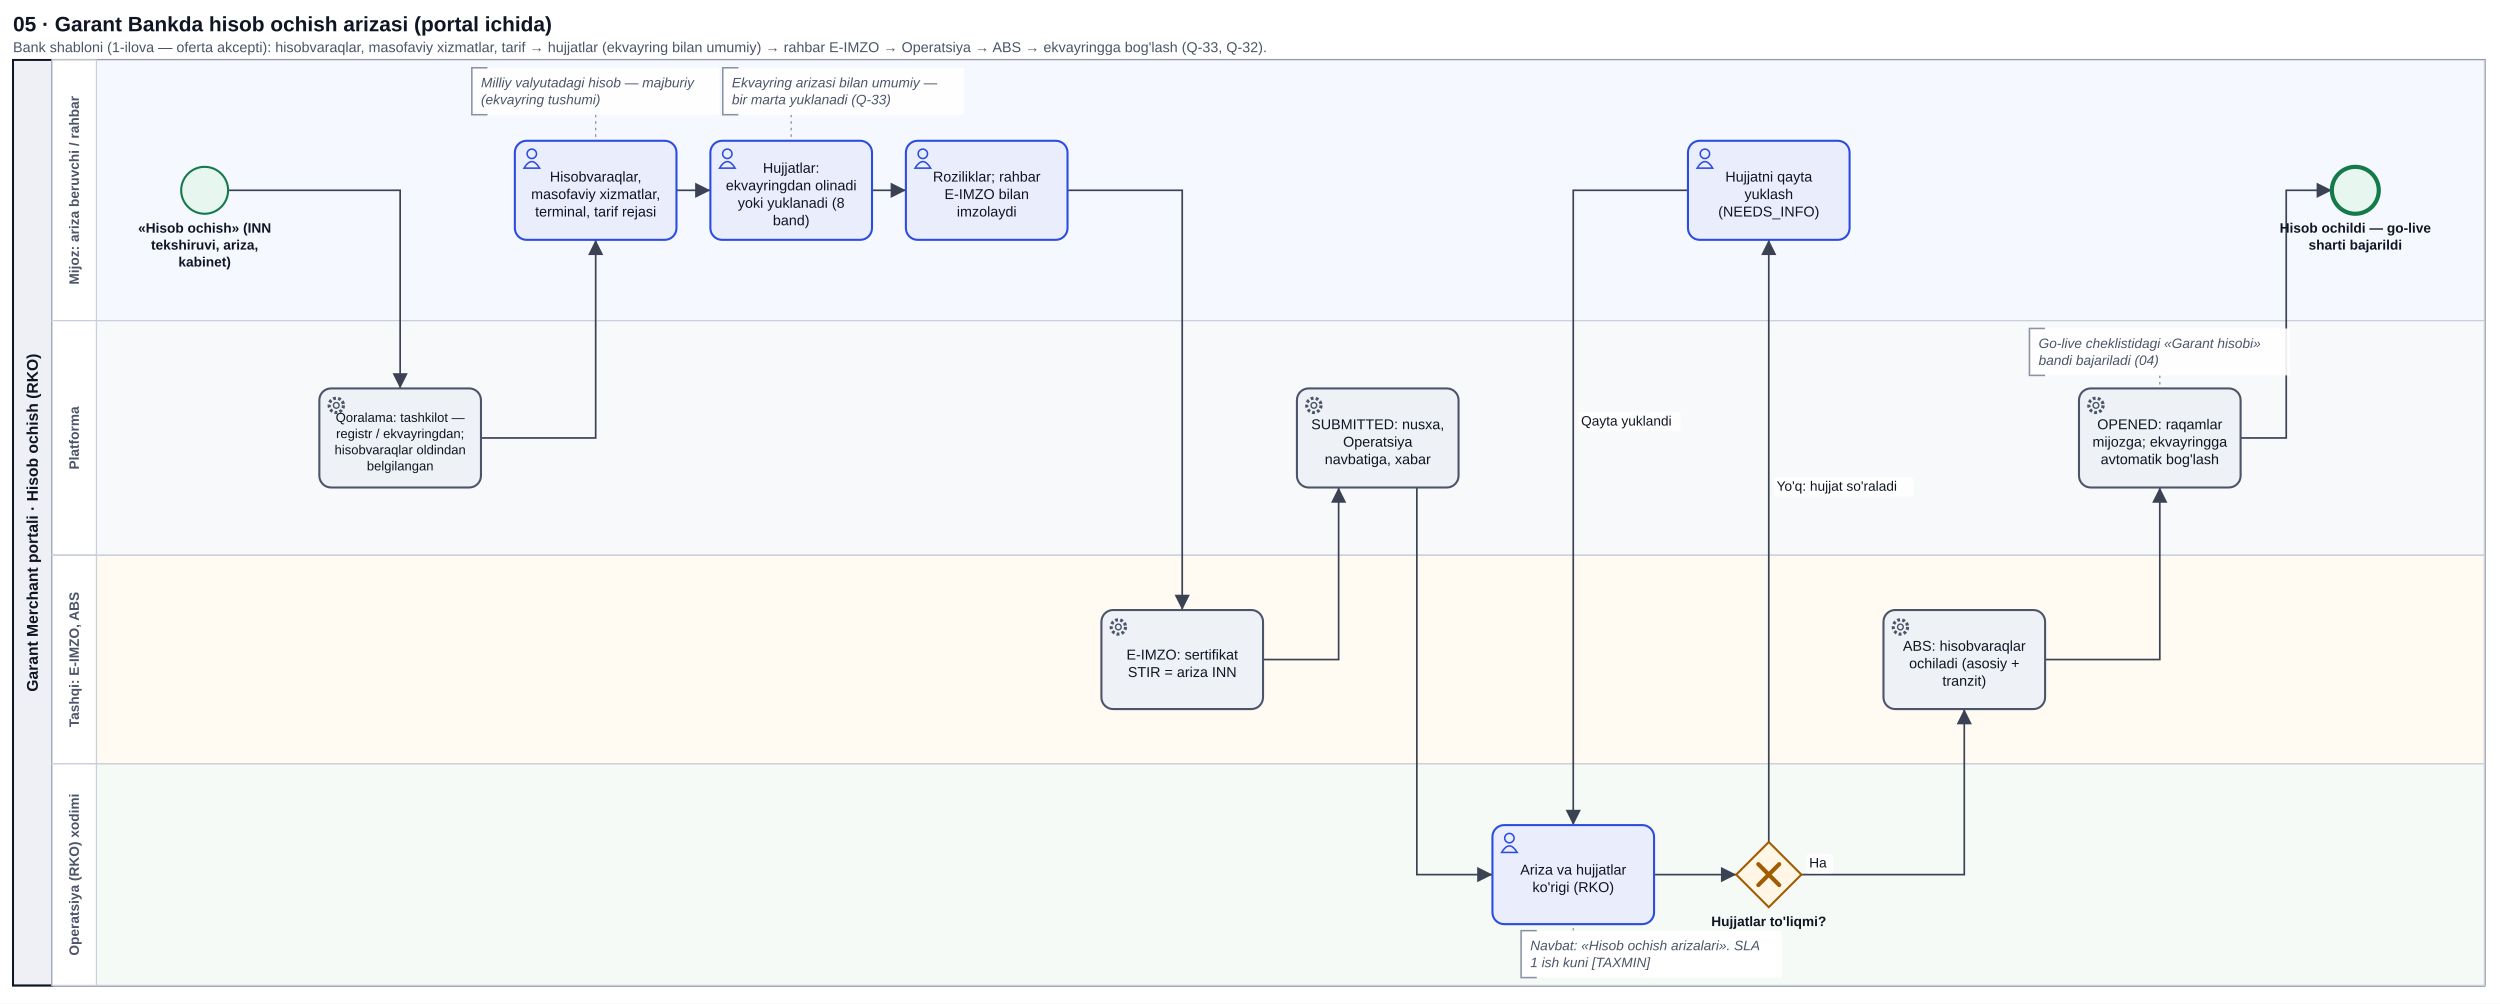
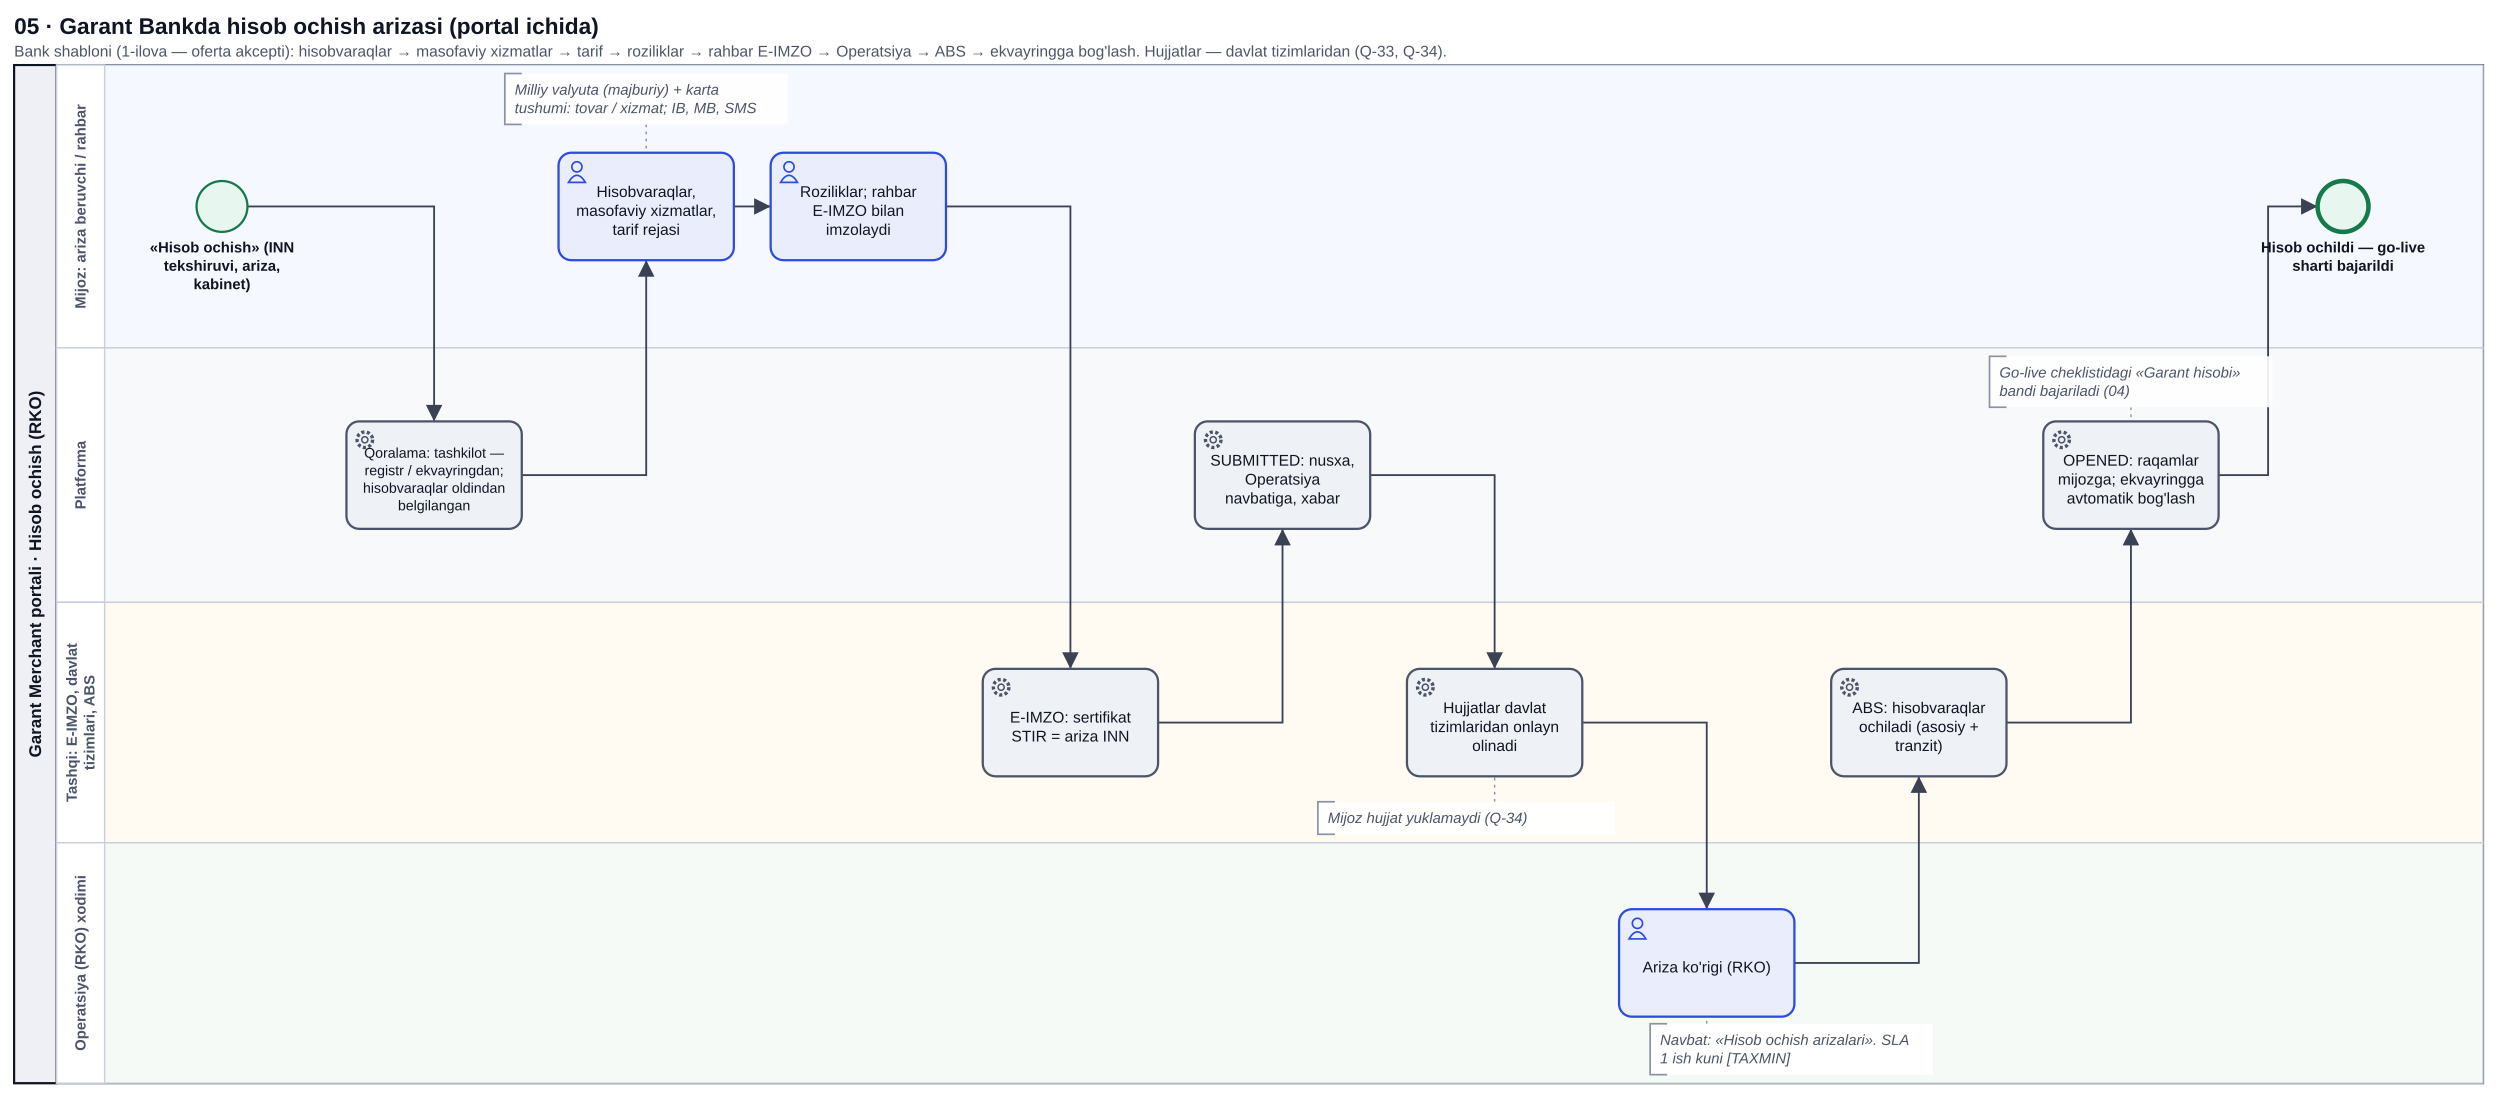
- <svg xmlns="http://www.w3.org/2000/svg" width="1918" height="770" viewBox="0 0 1918 770" font-family="Segoe UI, Arial, Helvetica, sans-serif">
+ <svg xmlns="http://www.w3.org/2000/svg" width="1768" height="780" viewBox="0 0 1768 780" font-family="Segoe UI, Arial, Helvetica, sans-serif">
  <defs>
    <marker id="arr" viewBox="0 0 10 10" refX="10" refY="5" markerWidth="9" markerHeight="9" orient="auto-start-reverse">
      <path d="M0,0 L10,5 L0,10 z" fill="#3A4254" />
    </marker>
  </defs>
-   <rect x="0" y="0" width="1918" height="770" fill="#FFFFFF" />
+   <rect x="0" y="0" width="1768" height="780" fill="#FFFFFF" />
  <text x="10" y="24" font-size="16" font-weight="700" fill="#0F1522">05 · Garant Bankda hisob ochish arizasi (portal ichida)</text>
-   <text x="10" y="40" font-size="11" fill="#4B5468">Bank shabloni (1-ilova — oferta akcepti): hisobvaraqlar, masofaviy xizmatlar, tarif → hujjatlar (ekvayring bilan umumiy) → rahbar E-IMZO → Operatsiya → ABS → ekvayringga bog'lash (Q-33, Q-32).</text>
-   <rect x="10" y="46" width="1896" height="710" fill="#FFFFFF" stroke="#0F1522" stroke-width="1.5" />
-   <rect x="10" y="46" width="30" height="710" fill="#EEF0F5" stroke="#0F1522" stroke-width="1.5" />
-   <g transform="translate(25,401) rotate(-90)">
+   <text x="10" y="40" font-size="11" fill="#4B5468">Bank shabloni (1-ilova — oferta akcepti): hisobvaraqlar → masofaviy xizmatlar → tarif → roziliklar → rahbar E-IMZO → Operatsiya → ABS → ekvayringga bog'lash. Hujjatlar — davlat tizimlaridan (Q-33, Q-34).</text>
+   <rect x="10" y="46" width="1746" height="720" fill="#FFFFFF" stroke="#0F1522" stroke-width="1.5" />
+   <rect x="10" y="46" width="30" height="720" fill="#EEF0F5" stroke="#0F1522" stroke-width="1.5" />
+   <g transform="translate(25,406) rotate(-90)">
    <text x="0" y="4" text-anchor="middle" font-size="12" font-weight="700" fill="#0F1522">Garant Merchant portali · Hisob ochish (RKO)</text>
  </g>
-   <rect x="40" y="46" width="1866" height="200" fill="#F6F8FF" stroke="#C9CFDB" />
+   <rect x="40" y="46" width="1716" height="200" fill="#F6F8FF" stroke="#C9CFDB" />
  <rect x="40" y="46" width="34" height="200" fill="#FFFFFF" stroke="#C9CFDB" />
  <g transform="translate(57,146) rotate(-90)">
    <text x="0" y="3.5" text-anchor="middle" font-size="10.5" font-weight="600" fill="#4B5468">Mijoz: ariza beruvchi / rahbar</text>
  </g>
-   <rect x="40" y="246" width="1866" height="180" fill="#F8F9FB" stroke="#C9CFDB" />
+   <rect x="40" y="246" width="1716" height="180" fill="#F8F9FB" stroke="#C9CFDB" />
  <rect x="40" y="246" width="34" height="180" fill="#FFFFFF" stroke="#C9CFDB" />
  <g transform="translate(57,336) rotate(-90)">
    <text x="0" y="3.5" text-anchor="middle" font-size="10.5" font-weight="600" fill="#4B5468">Platforma</text>
  </g>
-   <rect x="40" y="426" width="1866" height="160" fill="#FFFBF3" stroke="#C9CFDB" />
-   <rect x="40" y="426" width="34" height="160" fill="#FFFFFF" stroke="#C9CFDB" />
-   <g transform="translate(57,506) rotate(-90)">
-     <text x="0" y="3.5" text-anchor="middle" font-size="10.5" font-weight="600" fill="#4B5468">Tashqi: E-IMZO, ABS</text>
+   <rect x="40" y="426" width="1716" height="170" fill="#FFFBF3" stroke="#C9CFDB" />
+   <rect x="40" y="426" width="34" height="170" fill="#FFFFFF" stroke="#C9CFDB" />
+   <g transform="translate(57,511) rotate(-90)">
+     <text x="0" y="-2.7" text-anchor="middle" font-size="10.5" font-weight="600" fill="#4B5468">Tashqi: E-IMZO, davlat</text>
+     <text x="0" y="9.8" text-anchor="middle" font-size="10.5" font-weight="600" fill="#4B5468">tizimlari, ABS</text>
  </g>
-   <rect x="40" y="586" width="1866" height="170" fill="#F5FAF7" stroke="#C9CFDB" />
-   <rect x="40" y="586" width="34" height="170" fill="#FFFFFF" stroke="#C9CFDB" />
-   <g transform="translate(57,671) rotate(-90)">
+   <rect x="40" y="596" width="1716" height="170" fill="#F5FAF7" stroke="#C9CFDB" />
+   <rect x="40" y="596" width="34" height="170" fill="#FFFFFF" stroke="#C9CFDB" />
+   <g transform="translate(57,681) rotate(-90)">
    <text x="0" y="3.5" text-anchor="middle" font-size="10.5" font-weight="600" fill="#4B5468">Operatsiya (RKO) xodimi</text>
  </g>
  <path d="M175,146 L307,146 L307,298" fill="none" stroke="#3A4254" stroke-width="1.3" marker-end="url(#arr)" />
  <path d="M369,336 L457,336 L457,184" fill="none" stroke="#3A4254" stroke-width="1.3" marker-end="url(#arr)" />
  <path d="M519,146 L545,146" fill="none" stroke="#3A4254" stroke-width="1.3" marker-end="url(#arr)" />
-   <path d="M669,146 L695,146" fill="none" stroke="#3A4254" stroke-width="1.3" marker-end="url(#arr)" />
-   <path d="M819,146 L907,146 L907,468" fill="none" stroke="#3A4254" stroke-width="1.3" marker-end="url(#arr)" />
-   <path d="M969,506 L1027,506 L1027,374" fill="none" stroke="#3A4254" stroke-width="1.3" marker-end="url(#arr)" />
-   <path d="M1087,374 L1087,671 L1145,671" fill="none" stroke="#3A4254" stroke-width="1.3" marker-end="url(#arr)" />
-   <path d="M1269,671 L1332,671" fill="none" stroke="#3A4254" stroke-width="1.3" marker-end="url(#arr)" />
-   <path d="M1382,671 L1507,671 L1507,544" fill="none" stroke="#3A4254" stroke-width="1.3" marker-end="url(#arr)" />
-   <path d="M1357,646 L1357,184" fill="none" stroke="#3A4254" stroke-width="1.3" marker-end="url(#arr)" />
-   <path d="M1295,146 L1207,146 L1207,633" fill="none" stroke="#3A4254" stroke-width="1.3" marker-end="url(#arr)" />
-   <path d="M1569,506 L1657,506 L1657,374" fill="none" stroke="#3A4254" stroke-width="1.3" marker-end="url(#arr)" />
-   <path d="M1719,336 L1754,336 L1754,146 L1789,146" fill="none" stroke="#3A4254" stroke-width="1.3" marker-end="url(#arr)" />
+   <path d="M669,146 L757,146 L757,473" fill="none" stroke="#3A4254" stroke-width="1.3" marker-end="url(#arr)" />
+   <path d="M819,511 L907,511 L907,374" fill="none" stroke="#3A4254" stroke-width="1.3" marker-end="url(#arr)" />
+   <path d="M969,336 L1057,336 L1057,473" fill="none" stroke="#3A4254" stroke-width="1.3" marker-end="url(#arr)" />
+   <path d="M1119,511 L1207,511 L1207,643" fill="none" stroke="#3A4254" stroke-width="1.3" marker-end="url(#arr)" />
+   <path d="M1269,681 L1357,681 L1357,549" fill="none" stroke="#3A4254" stroke-width="1.3" marker-end="url(#arr)" />
+   <path d="M1419,511 L1507,511 L1507,374" fill="none" stroke="#3A4254" stroke-width="1.3" marker-end="url(#arr)" />
+   <path d="M1569,336 L1604,336 L1604,146 L1639,146" fill="none" stroke="#3A4254" stroke-width="1.3" marker-end="url(#arr)" />
  <path d="M457,88 L457,108" stroke="#8A93A3" stroke-dasharray="2,3" fill="none" />
-   <rect x="362" y="52" width="190" height="36" fill="#FFFFFF" fill-opacity="0.9" stroke="none" />
-   <path d="M374,52 L362,52 L362,88 L374,88" fill="none" stroke="#8A93A3" stroke-width="1.2" />
-   <text x="369" y="67" font-size="10.5" fill="#4B5468" font-style="italic">Milliy valyutadagi hisob — majburiy</text>
-   <text x="369" y="80" font-size="10.5" fill="#4B5468" font-style="italic">(ekvayring tushumi)</text>
-   <path d="M607,88 L607,108" stroke="#8A93A3" stroke-dasharray="2,3" fill="none" />
-   <rect x="554.5" y="52" width="185" height="36" fill="#FFFFFF" fill-opacity="0.9" stroke="none" />
-   <path d="M566.5,52 L554.5,52 L554.5,88 L566.5,88" fill="none" stroke="#8A93A3" stroke-width="1.2" />
-   <text x="561.5" y="67" font-size="10.5" fill="#4B5468" font-style="italic">Ekvayring arizasi bilan umumiy —</text>
-   <text x="561.5" y="80" font-size="10.5" fill="#4B5468" font-style="italic">bir marta yuklanadi (Q-33)</text>
-   <path d="M1207,714 L1207,709" stroke="#8A93A3" stroke-dasharray="2,3" fill="none" />
-   <rect x="1167" y="714" width="200" height="36" fill="#FFFFFF" fill-opacity="0.9" stroke="none" />
-   <path d="M1179,714 L1167,714 L1167,750 L1179,750" fill="none" stroke="#8A93A3" stroke-width="1.2" />
-   <text x="1174" y="729" font-size="10.5" fill="#4B5468" font-style="italic">Navbat: «Hisob ochish arizalari». SLA</text>
-   <text x="1174" y="742" font-size="10.5" fill="#4B5468" font-style="italic">1 ish kuni [TAXMIN]</text>
-   <path d="M1657,288 L1657,298" stroke="#8A93A3" stroke-dasharray="2,3" fill="none" />
-   <rect x="1557" y="252" width="200" height="36" fill="#FFFFFF" fill-opacity="0.9" stroke="none" />
-   <path d="M1569,252 L1557,252 L1557,288 L1569,288" fill="none" stroke="#8A93A3" stroke-width="1.2" />
-   <text x="1564" y="267" font-size="10.5" fill="#4B5468" font-style="italic">Go-live cheklistidagi «Garant hisobi»</text>
-   <text x="1564" y="280" font-size="10.5" fill="#4B5468" font-style="italic">bandi bajariladi (04)</text>
+   <rect x="357" y="52" width="200" height="36" fill="#FFFFFF" fill-opacity="0.9" stroke="none" />
+   <path d="M369,52 L357,52 L357,88 L369,88" fill="none" stroke="#8A93A3" stroke-width="1.2" />
+   <text x="364" y="67" font-size="10.5" fill="#4B5468" font-style="italic">Milliy valyuta (majburiy) + karta</text>
+   <text x="364" y="80" font-size="10.5" fill="#4B5468" font-style="italic">tushumi: tovar / xizmat; IB, MB, SMS</text>
+   <path d="M1057,567 L1057,549" stroke="#8A93A3" stroke-dasharray="2,3" fill="none" />
+   <rect x="932" y="567" width="210" height="23" fill="#FFFFFF" fill-opacity="0.9" stroke="none" />
+   <path d="M944,567 L932,567 L932,590 L944,590" fill="none" stroke="#8A93A3" stroke-width="1.2" />
+   <text x="939" y="582" font-size="10.5" fill="#4B5468" font-style="italic">Mijoz hujjat yuklamaydi (Q-34)</text>
+   <path d="M1207,724 L1207,719" stroke="#8A93A3" stroke-dasharray="2,3" fill="none" />
+   <rect x="1167" y="724" width="200" height="36" fill="#FFFFFF" fill-opacity="0.9" stroke="none" />
+   <path d="M1179,724 L1167,724 L1167,760 L1179,760" fill="none" stroke="#8A93A3" stroke-width="1.2" />
+   <text x="1174" y="739" font-size="10.5" fill="#4B5468" font-style="italic">Navbat: «Hisob ochish arizalari». SLA</text>
+   <text x="1174" y="752" font-size="10.5" fill="#4B5468" font-style="italic">1 ish kuni [TAXMIN]</text>
+   <path d="M1507,288 L1507,298" stroke="#8A93A3" stroke-dasharray="2,3" fill="none" />
+   <rect x="1407" y="252" width="200" height="36" fill="#FFFFFF" fill-opacity="0.9" stroke="none" />
+   <path d="M1419,252 L1407,252 L1407,288 L1419,288" fill="none" stroke="#8A93A3" stroke-width="1.2" />
+   <text x="1414" y="267" font-size="10.5" fill="#4B5468" font-style="italic">Go-live cheklistidagi «Garant hisobi»</text>
+   <text x="1414" y="280" font-size="10.5" fill="#4B5468" font-style="italic">bandi bajariladi (04)</text>
  <circle cx="157" cy="146" r="18" fill="#E7F6EE" stroke="#157A4A" stroke-width="1.6" />
  <text x="157" y="178.5" text-anchor="middle" font-size="10.5" fill="#0F1522" font-weight="600">«Hisob ochish» (INN</text>
  <text x="157" y="191.5" text-anchor="middle" font-size="10.5" fill="#0F1522" font-weight="600">tekshiruvi, ariza,</text>
  <text x="157" y="204.5" text-anchor="middle" font-size="10.5" fill="#0F1522" font-weight="600">kabinet)</text>
  <rect x="245" y="298" width="124" height="76" rx="9" fill="#EEF1F5" stroke="#4B5468" stroke-width="1.6" />
  <circle cx="258" cy="311" r="5.5" fill="none" stroke="#4B5468" stroke-width="2.4" stroke-dasharray="2.2,1.7" />
  <circle cx="258" cy="311" r="2.2" fill="none" stroke="#4B5468" stroke-width="1.1" />
  <text x="307" y="323.7" text-anchor="middle" font-size="10" fill="#0F1522">Qoralama: tashkilot —</text>
  <text x="307" y="336.1" text-anchor="middle" font-size="10" fill="#0F1522">registr / ekvayringdan;</text>
  <text x="307" y="348.5" text-anchor="middle" font-size="10" fill="#0F1522">hisobvaraqlar oldindan</text>
  <text x="307" y="360.9" text-anchor="middle" font-size="10" fill="#0F1522">belgilangan</text>
  <rect x="395" y="108" width="124" height="76" rx="9" fill="#EAEEFC" stroke="#2C4CE0" stroke-width="1.6" />
  <circle cx="408" cy="118" r="3.6" fill="none" stroke="#2C4CE0" stroke-width="1.2" />
  <path d="M402,129 Q408,119 414,129 Z" fill="none" stroke="#2C4CE0" stroke-width="1.2" />
  <text x="457" y="139.3" text-anchor="middle" font-size="11" fill="#0F1522">Hisobvaraqlar,</text>
  <text x="457" y="152.7" text-anchor="middle" font-size="11" fill="#0F1522">masofaviy xizmatlar,</text>
-   <text x="457" y="166.1" text-anchor="middle" font-size="11" fill="#0F1522">terminal, tarif rejasi</text>
+   <text x="457" y="166.1" text-anchor="middle" font-size="11" fill="#0F1522">tarif rejasi</text>
  <rect x="545" y="108" width="124" height="76" rx="9" fill="#EAEEFC" stroke="#2C4CE0" stroke-width="1.6" />
  <circle cx="558" cy="118" r="3.6" fill="none" stroke="#2C4CE0" stroke-width="1.2" />
  <path d="M552,129 Q558,119 564,129 Z" fill="none" stroke="#2C4CE0" stroke-width="1.2" />
-   <text x="607" y="132.6" text-anchor="middle" font-size="11" fill="#0F1522">Hujjatlar:</text>
-   <text x="607" y="146" text-anchor="middle" font-size="11" fill="#0F1522">ekvayringdan olinadi</text>
-   <text x="607" y="159.4" text-anchor="middle" font-size="11" fill="#0F1522">yoki yuklanadi (8</text>
-   <text x="607" y="172.8" text-anchor="middle" font-size="11" fill="#0F1522">band)</text>
-   <rect x="695" y="108" width="124" height="76" rx="9" fill="#EAEEFC" stroke="#2C4CE0" stroke-width="1.6" />
-   <circle cx="708" cy="118" r="3.6" fill="none" stroke="#2C4CE0" stroke-width="1.2" />
-   <path d="M702,129 Q708,119 714,129 Z" fill="none" stroke="#2C4CE0" stroke-width="1.2" />
-   <text x="757" y="139.3" text-anchor="middle" font-size="11" fill="#0F1522">Roziliklar; rahbar</text>
-   <text x="757" y="152.7" text-anchor="middle" font-size="11" fill="#0F1522">E-IMZO bilan</text>
-   <text x="757" y="166.1" text-anchor="middle" font-size="11" fill="#0F1522">imzolaydi</text>
-   <rect x="845" y="468" width="124" height="76" rx="9" fill="#EEF1F5" stroke="#4B5468" stroke-width="1.6" />
-   <circle cx="858" cy="481" r="5.5" fill="none" stroke="#4B5468" stroke-width="2.4" stroke-dasharray="2.2,1.7" />
-   <circle cx="858" cy="481" r="2.2" fill="none" stroke="#4B5468" stroke-width="1.1" />
-   <text x="907" y="506" text-anchor="middle" font-size="11" fill="#0F1522">E-IMZO: sertifikat</text>
-   <text x="907" y="519.4" text-anchor="middle" font-size="11" fill="#0F1522">STIR = ariza INN</text>
-   <rect x="995" y="298" width="124" height="76" rx="9" fill="#EEF1F5" stroke="#4B5468" stroke-width="1.6" />
-   <circle cx="1008" cy="311" r="5.5" fill="none" stroke="#4B5468" stroke-width="2.4" stroke-dasharray="2.2,1.7" />
-   <circle cx="1008" cy="311" r="2.2" fill="none" stroke="#4B5468" stroke-width="1.1" />
-   <text x="1057" y="329.3" text-anchor="middle" font-size="11" fill="#0F1522">SUBMITTED: nusxa,</text>
-   <text x="1057" y="342.7" text-anchor="middle" font-size="11" fill="#0F1522">Operatsiya</text>
-   <text x="1057" y="356.1" text-anchor="middle" font-size="11" fill="#0F1522">navbatiga, xabar</text>
-   <rect x="1145" y="633" width="124" height="76" rx="9" fill="#EAEEFC" stroke="#2C4CE0" stroke-width="1.6" />
-   <circle cx="1158" cy="643" r="3.6" fill="none" stroke="#2C4CE0" stroke-width="1.2" />
-   <path d="M1152,654 Q1158,644 1164,654 Z" fill="none" stroke="#2C4CE0" stroke-width="1.2" />
-   <text x="1207" y="671" text-anchor="middle" font-size="11" fill="#0F1522">Ariza va hujjatlar</text>
-   <text x="1207" y="684.4" text-anchor="middle" font-size="11" fill="#0F1522">ko'rigi (RKO)</text>
-   <path d="M1357,646 L1382,671 L1357,696 L1332,671 Z" fill="#FFF6E6" stroke="#A15C00" stroke-width="1.6" />
-   <path d="M1349,663 L1365,679 M1365,663 L1349,679" stroke="#A15C00" stroke-width="3.2" stroke-linecap="round" />
-   <text x="1357" y="710.5" text-anchor="middle" font-size="10.5" fill="#0F1522" font-weight="600">Hujjatlar to'liqmi?</text>
-   <rect x="1295" y="108" width="124" height="76" rx="9" fill="#EAEEFC" stroke="#2C4CE0" stroke-width="1.6" />
-   <circle cx="1308" cy="118" r="3.6" fill="none" stroke="#2C4CE0" stroke-width="1.2" />
-   <path d="M1302,129 Q1308,119 1314,129 Z" fill="none" stroke="#2C4CE0" stroke-width="1.2" />
-   <text x="1357" y="139.3" text-anchor="middle" font-size="11" fill="#0F1522">Hujjatni qayta</text>
-   <text x="1357" y="152.7" text-anchor="middle" font-size="11" fill="#0F1522">yuklash</text>
-   <text x="1357" y="166.1" text-anchor="middle" font-size="11" fill="#0F1522">(NEEDS_INFO)</text>
-   <rect x="1445" y="468" width="124" height="76" rx="9" fill="#EEF1F5" stroke="#4B5468" stroke-width="1.6" />
-   <circle cx="1458" cy="481" r="5.5" fill="none" stroke="#4B5468" stroke-width="2.4" stroke-dasharray="2.2,1.7" />
-   <circle cx="1458" cy="481" r="2.2" fill="none" stroke="#4B5468" stroke-width="1.1" />
-   <text x="1507" y="499.3" text-anchor="middle" font-size="11" fill="#0F1522">ABS: hisobvaraqlar</text>
-   <text x="1507" y="512.7" text-anchor="middle" font-size="11" fill="#0F1522">ochiladi (asosiy +</text>
-   <text x="1507" y="526.1" text-anchor="middle" font-size="11" fill="#0F1522">tranzit)</text>
-   <rect x="1595" y="298" width="124" height="76" rx="9" fill="#EEF1F5" stroke="#4B5468" stroke-width="1.6" />
-   <circle cx="1608" cy="311" r="5.5" fill="none" stroke="#4B5468" stroke-width="2.4" stroke-dasharray="2.2,1.7" />
-   <circle cx="1608" cy="311" r="2.2" fill="none" stroke="#4B5468" stroke-width="1.1" />
-   <text x="1657" y="329.3" text-anchor="middle" font-size="11" fill="#0F1522">OPENED: raqamlar</text>
-   <text x="1657" y="342.7" text-anchor="middle" font-size="11" fill="#0F1522">mijozga; ekvayringga</text>
-   <text x="1657" y="356.1" text-anchor="middle" font-size="11" fill="#0F1522">avtomatik bog'lash</text>
-   <circle cx="1807" cy="146" r="18" fill="#E7F6EE" stroke="#157A4A" stroke-width="3.2" />
-   <text x="1807" y="178.5" text-anchor="middle" font-size="10.5" fill="#0F1522" font-weight="600">Hisob ochildi — go-live</text>
-   <text x="1807" y="191.5" text-anchor="middle" font-size="10.5" fill="#0F1522" font-weight="600">sharti bajarildi</text>
-   <rect x="1386" y="655" width="20.4" height="15" fill="#FFFFFF" fill-opacity="0.85" rx="2" />
-   <text x="1388" y="665.5" font-size="10.5" fill="#0F1522">Ha</text>
-   <rect x="1361" y="366" width="106.9" height="15" fill="#FFFFFF" fill-opacity="0.85" rx="2" />
-   <text x="1363" y="376.5" font-size="10.5" fill="#0F1522">Yo'q: hujjat so'raladi</text>
-   <rect x="1211" y="316" width="78.4" height="15" fill="#FFFFFF" fill-opacity="0.85" rx="2" />
-   <text x="1213" y="326.5" font-size="10.5" fill="#0F1522">Qayta yuklandi</text>
+   <text x="607" y="139.3" text-anchor="middle" font-size="11" fill="#0F1522">Roziliklar; rahbar</text>
+   <text x="607" y="152.7" text-anchor="middle" font-size="11" fill="#0F1522">E-IMZO bilan</text>
+   <text x="607" y="166.1" text-anchor="middle" font-size="11" fill="#0F1522">imzolaydi</text>
+   <rect x="695" y="473" width="124" height="76" rx="9" fill="#EEF1F5" stroke="#4B5468" stroke-width="1.6" />
+   <circle cx="708" cy="486" r="5.5" fill="none" stroke="#4B5468" stroke-width="2.4" stroke-dasharray="2.2,1.7" />
+   <circle cx="708" cy="486" r="2.2" fill="none" stroke="#4B5468" stroke-width="1.1" />
+   <text x="757" y="511" text-anchor="middle" font-size="11" fill="#0F1522">E-IMZO: sertifikat</text>
+   <text x="757" y="524.4" text-anchor="middle" font-size="11" fill="#0F1522">STIR = ariza INN</text>
+   <rect x="845" y="298" width="124" height="76" rx="9" fill="#EEF1F5" stroke="#4B5468" stroke-width="1.6" />
+   <circle cx="858" cy="311" r="5.5" fill="none" stroke="#4B5468" stroke-width="2.4" stroke-dasharray="2.2,1.7" />
+   <circle cx="858" cy="311" r="2.2" fill="none" stroke="#4B5468" stroke-width="1.1" />
+   <text x="907" y="329.3" text-anchor="middle" font-size="11" fill="#0F1522">SUBMITTED: nusxa,</text>
+   <text x="907" y="342.7" text-anchor="middle" font-size="11" fill="#0F1522">Operatsiya</text>
+   <text x="907" y="356.1" text-anchor="middle" font-size="11" fill="#0F1522">navbatiga, xabar</text>
+   <rect x="995" y="473" width="124" height="76" rx="9" fill="#EEF1F5" stroke="#4B5468" stroke-width="1.6" />
+   <circle cx="1008" cy="486" r="5.5" fill="none" stroke="#4B5468" stroke-width="2.4" stroke-dasharray="2.2,1.7" />
+   <circle cx="1008" cy="486" r="2.2" fill="none" stroke="#4B5468" stroke-width="1.1" />
+   <text x="1057" y="504.3" text-anchor="middle" font-size="11" fill="#0F1522">Hujjatlar davlat</text>
+   <text x="1057" y="517.7" text-anchor="middle" font-size="11" fill="#0F1522">tizimlaridan onlayn</text>
+   <text x="1057" y="531.1" text-anchor="middle" font-size="11" fill="#0F1522">olinadi</text>
+   <rect x="1145" y="643" width="124" height="76" rx="9" fill="#EAEEFC" stroke="#2C4CE0" stroke-width="1.6" />
+   <circle cx="1158" cy="653" r="3.6" fill="none" stroke="#2C4CE0" stroke-width="1.2" />
+   <path d="M1152,664 Q1158,654 1164,664 Z" fill="none" stroke="#2C4CE0" stroke-width="1.2" />
+   <text x="1207" y="687.7" text-anchor="middle" font-size="11" fill="#0F1522">Ariza ko'rigi (RKO)</text>
+   <rect x="1295" y="473" width="124" height="76" rx="9" fill="#EEF1F5" stroke="#4B5468" stroke-width="1.6" />
+   <circle cx="1308" cy="486" r="5.5" fill="none" stroke="#4B5468" stroke-width="2.4" stroke-dasharray="2.2,1.7" />
+   <circle cx="1308" cy="486" r="2.2" fill="none" stroke="#4B5468" stroke-width="1.1" />
+   <text x="1357" y="504.3" text-anchor="middle" font-size="11" fill="#0F1522">ABS: hisobvaraqlar</text>
+   <text x="1357" y="517.7" text-anchor="middle" font-size="11" fill="#0F1522">ochiladi (asosiy +</text>
+   <text x="1357" y="531.1" text-anchor="middle" font-size="11" fill="#0F1522">tranzit)</text>
+   <rect x="1445" y="298" width="124" height="76" rx="9" fill="#EEF1F5" stroke="#4B5468" stroke-width="1.6" />
+   <circle cx="1458" cy="311" r="5.5" fill="none" stroke="#4B5468" stroke-width="2.4" stroke-dasharray="2.2,1.7" />
+   <circle cx="1458" cy="311" r="2.2" fill="none" stroke="#4B5468" stroke-width="1.1" />
+   <text x="1507" y="329.3" text-anchor="middle" font-size="11" fill="#0F1522">OPENED: raqamlar</text>
+   <text x="1507" y="342.7" text-anchor="middle" font-size="11" fill="#0F1522">mijozga; ekvayringga</text>
+   <text x="1507" y="356.1" text-anchor="middle" font-size="11" fill="#0F1522">avtomatik bog'lash</text>
+   <circle cx="1657" cy="146" r="18" fill="#E7F6EE" stroke="#157A4A" stroke-width="3.2" />
+   <text x="1657" y="178.5" text-anchor="middle" font-size="10.5" fill="#0F1522" font-weight="600">Hisob ochildi — go-live</text>
+   <text x="1657" y="191.5" text-anchor="middle" font-size="10.5" fill="#0F1522" font-weight="600">sharti bajarildi</text>
</svg>
